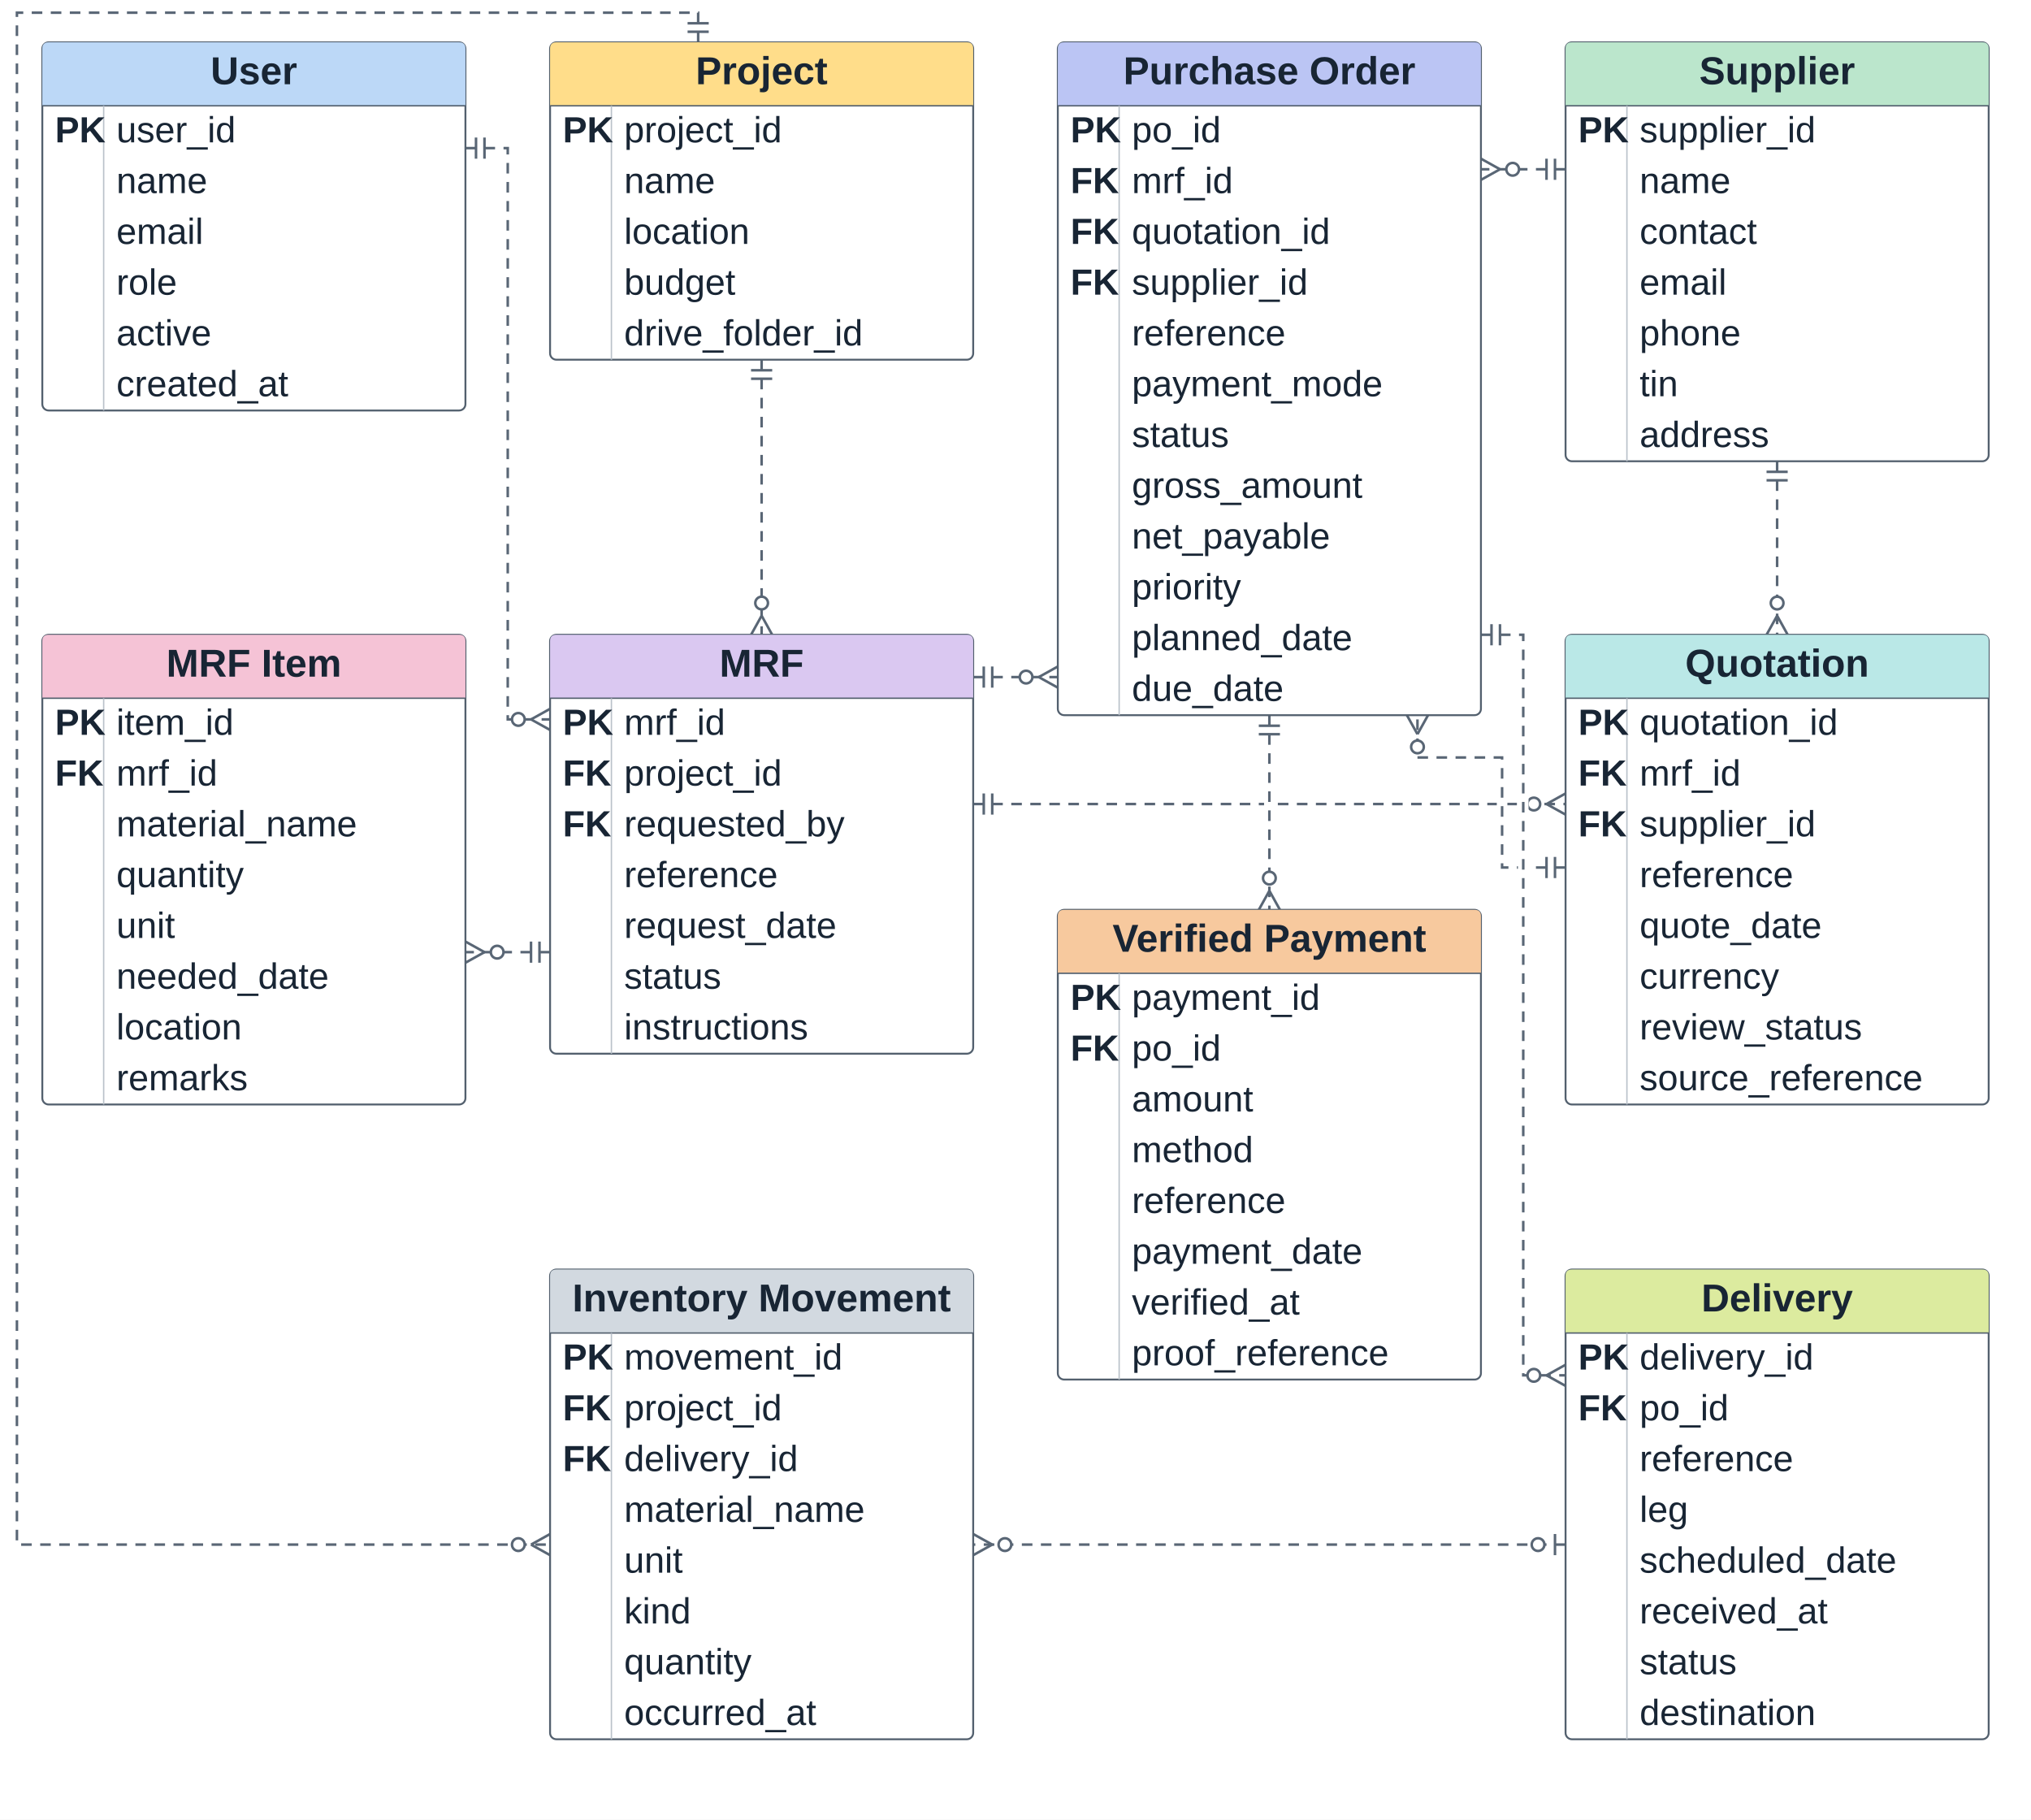
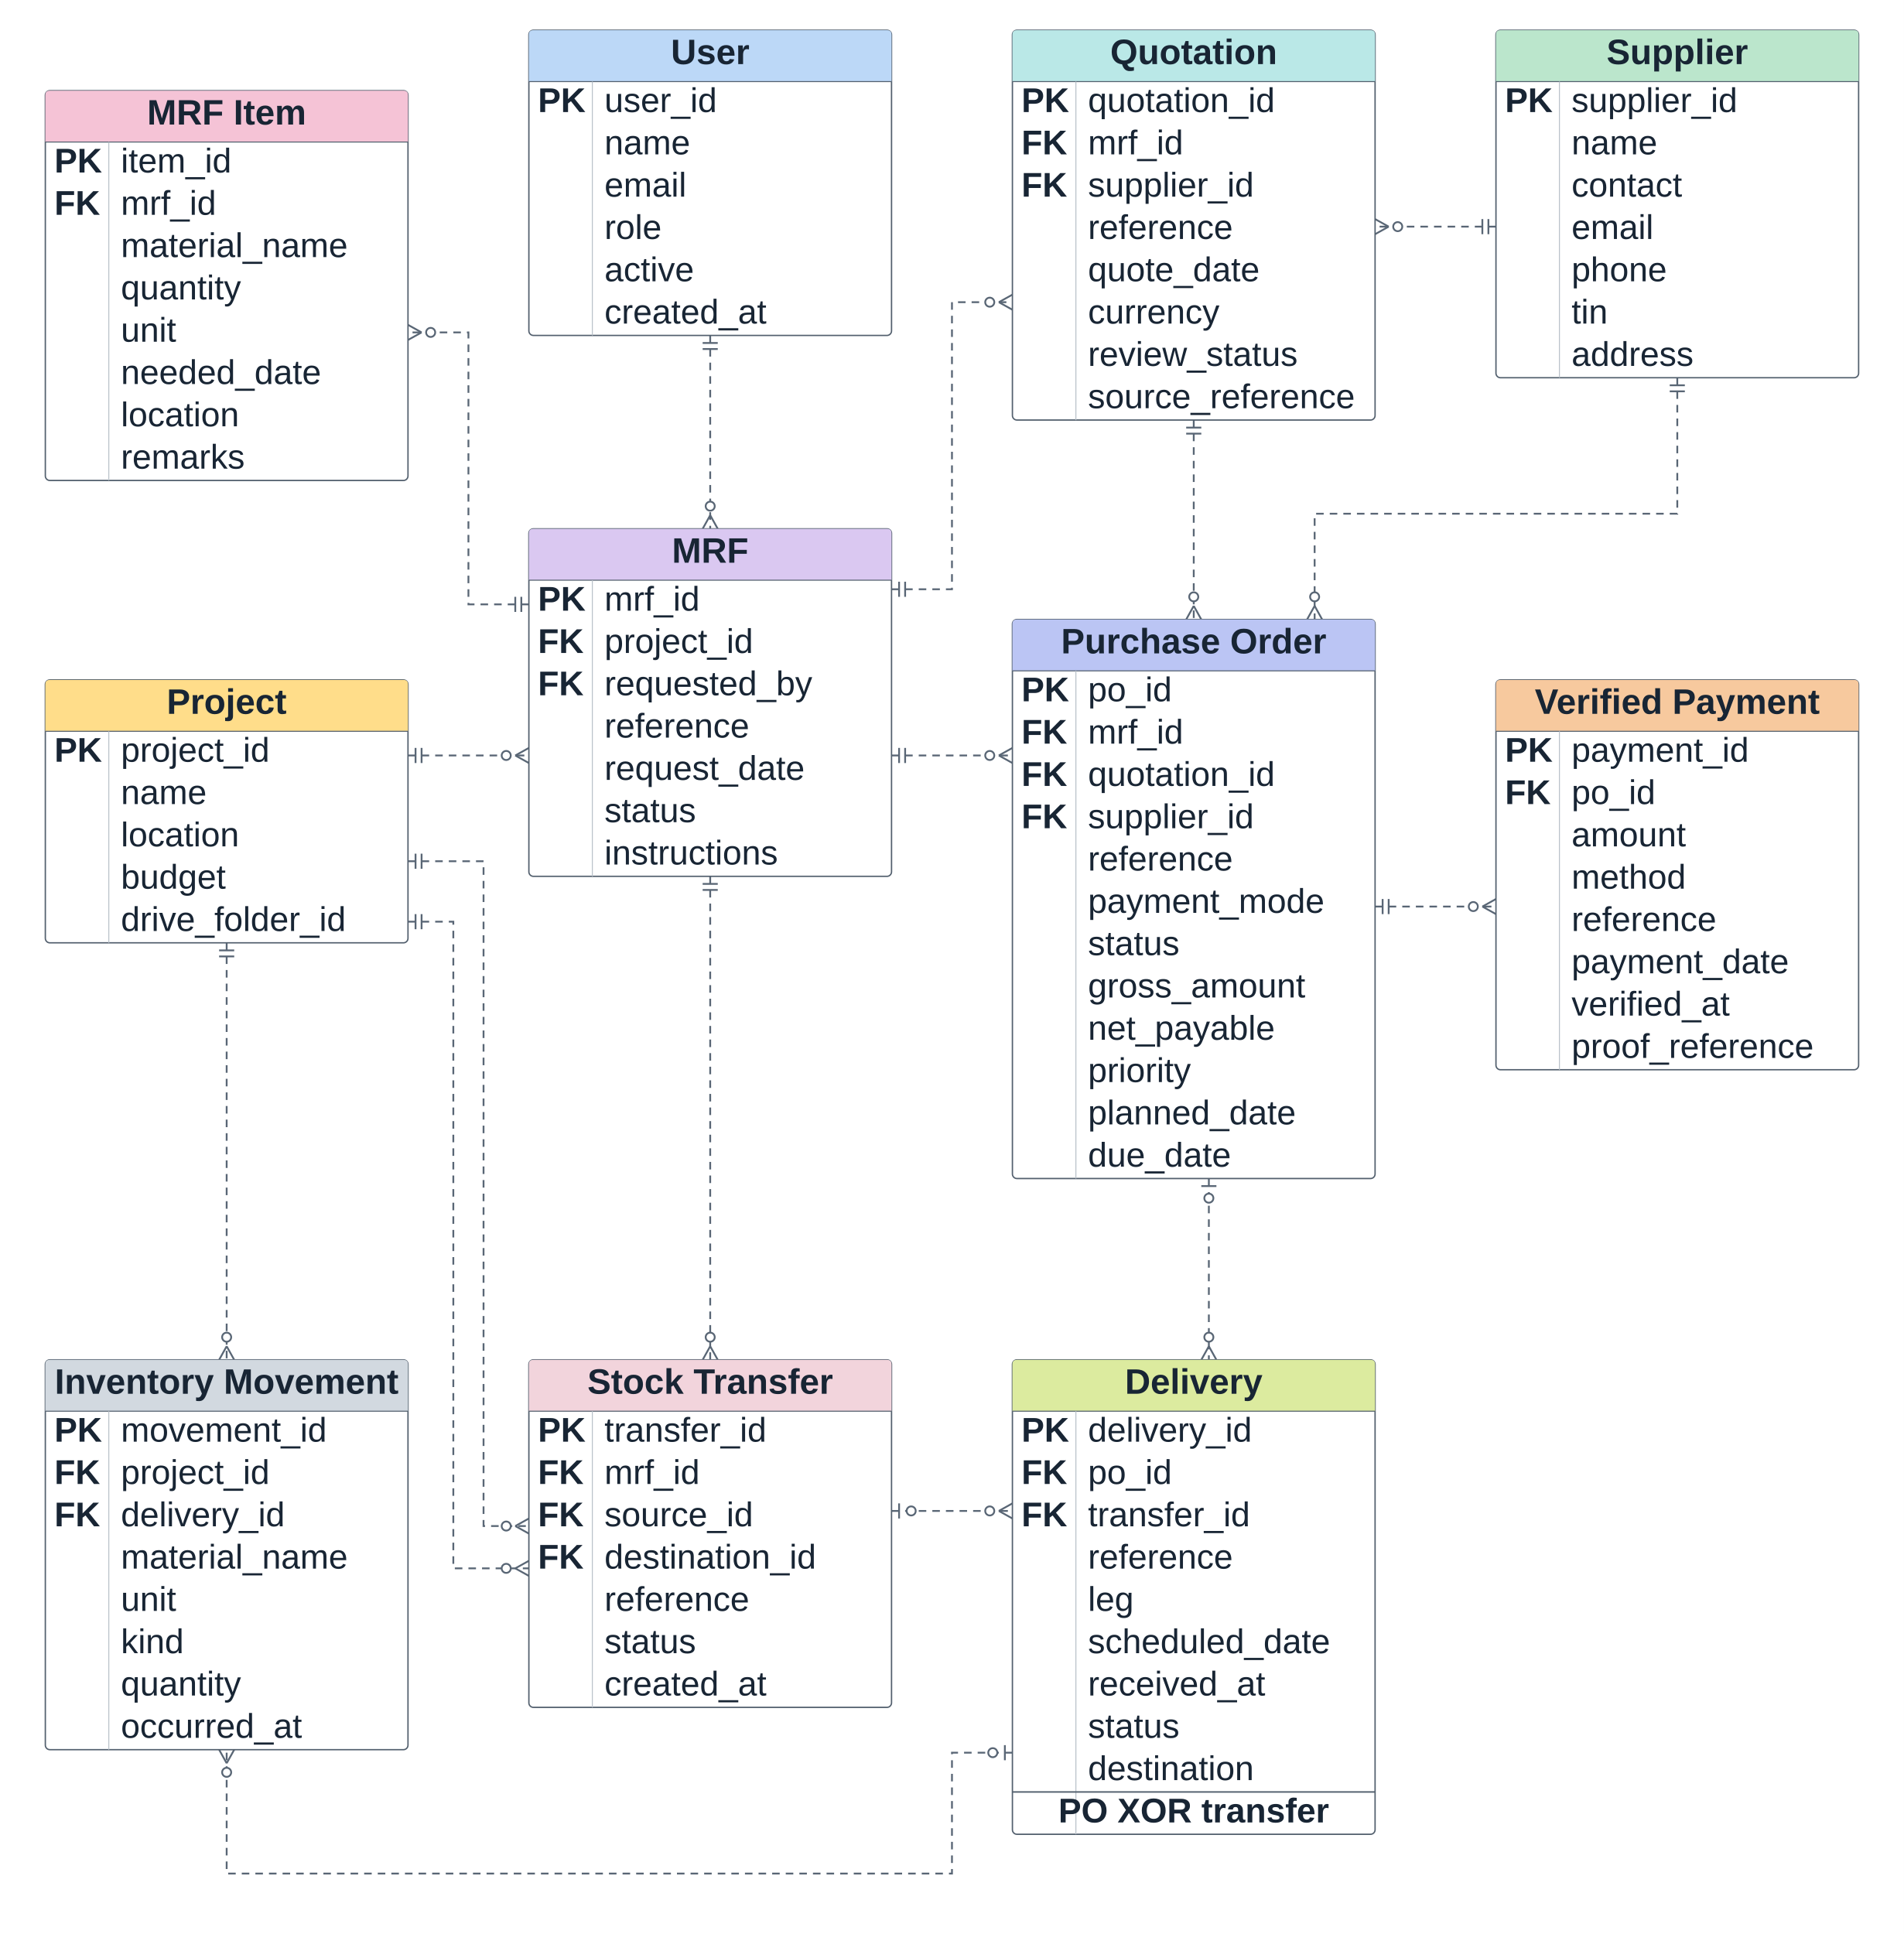
- <svg xmlns="http://www.w3.org/2000/svg" width="160mm" height="143.333mm" viewBox="0 0 960 860" role="img" aria-labelledby="figure-title" style="font-family:Arial,sans-serif;font-size:17.2px;fill:#182534">
+ <svg xmlns="http://www.w3.org/2000/svg" width="160mm" height="162.54mm" viewBox="0 0 1260 1280" role="img" aria-labelledby="figure-title" style="font-family:Arial,sans-serif;font-size:22.7px;fill:#182534">
  <rect width="100%" height="100%" fill="white" />
  <g data-relationship="APP_USER:MRF:requested_by" stroke="#596675" stroke-width="1.2" fill="none">
-     <polyline points="220,70 240,70 240,340 260,340" stroke="white" stroke-width="5" />
-     <polyline points="220,70 240,70 240,340 260,340" stroke-dasharray="5 4" />
-     <line x1="225" y1="65" x2="225" y2="75" />
-     <line x1="229" y1="65" x2="229" y2="75" />
-     <line x1="260" y1="345" x2="251" y2="340" />
-     <line x1="260" y1="335" x2="251" y2="340" />
-     <circle cx="245" cy="340" r="3" fill="white" />
+     <polyline points="470,222 470,350" stroke="white" stroke-width="5" />
+     <polyline points="470,222 470,350" stroke-dasharray="5 4" />
+     <line x1="475" y1="227" x2="465" y2="227" />
+     <line x1="475" y1="231" x2="465" y2="231" />
+     <line x1="465" y1="350" x2="470" y2="341" />
+     <line x1="475" y1="350" x2="470" y2="341" />
+     <circle cx="470" cy="335" r="3" fill="white" />
  </g>
  <g data-relationship="PROJECT:MRF:project_id" stroke="#596675" stroke-width="1.2" fill="none">
-     <polyline points="360,170 360,300" stroke="white" stroke-width="5" />
-     <polyline points="360,170 360,300" stroke-dasharray="5 4" />
-     <line x1="365" y1="175" x2="355" y2="175" />
-     <line x1="365" y1="179" x2="355" y2="179" />
-     <line x1="355" y1="300" x2="360" y2="291" />
-     <line x1="365" y1="300" x2="360" y2="291" />
-     <circle cx="360" cy="285" r="3" fill="white" />
+     <polyline points="270,500 350,500" stroke="white" stroke-width="5" />
+     <polyline points="270,500 350,500" stroke-dasharray="5 4" />
+     <line x1="275" y1="495" x2="275" y2="505" />
+     <line x1="279" y1="495" x2="279" y2="505" />
+     <line x1="350" y1="505" x2="341" y2="500" />
+     <line x1="350" y1="495" x2="341" y2="500" />
+     <circle cx="335" cy="500" r="3" fill="white" />
  </g>
  <g data-relationship="MRF:MRF_ITEM:mrf_id" stroke="#596675" stroke-width="1.2" fill="none">
-     <polyline points="260,450 220,450" stroke="white" stroke-width="5" />
-     <polyline points="260,450 220,450" stroke-dasharray="5 4" />
-     <line x1="255" y1="455" x2="255" y2="445" />
-     <line x1="251" y1="455" x2="251" y2="445" />
-     <line x1="220" y1="445" x2="229" y2="450" />
-     <line x1="220" y1="455" x2="229" y2="450" />
-     <circle cx="235" cy="450" r="3" fill="white" />
+     <polyline points="350,400 310,400 310,220 270,220" stroke="white" stroke-width="5" />
+     <polyline points="350,400 310,400 310,220 270,220" stroke-dasharray="5 4" />
+     <line x1="345" y1="405" x2="345" y2="395" />
+     <line x1="341" y1="405" x2="341" y2="395" />
+     <line x1="270" y1="215" x2="279" y2="220" />
+     <line x1="270" y1="225" x2="279" y2="220" />
+     <circle cx="285" cy="220" r="3" fill="white" />
  </g>
  <g data-relationship="MRF:QUOTATION:mrf_id" stroke="#596675" stroke-width="1.2" fill="none">
-     <polyline points="460,380 740,380" stroke="white" stroke-width="5" />
-     <polyline points="460,380 740,380" stroke-dasharray="5 4" />
-     <line x1="465" y1="375" x2="465" y2="385" />
-     <line x1="469" y1="375" x2="469" y2="385" />
-     <line x1="740" y1="385" x2="731" y2="380" />
-     <line x1="740" y1="375" x2="731" y2="380" />
-     <circle cx="725" cy="380" r="3" fill="white" />
+     <polyline points="590,390 630,390 630,200 670,200" stroke="white" stroke-width="5" />
+     <polyline points="590,390 630,390 630,200 670,200" stroke-dasharray="5 4" />
+     <line x1="595" y1="385" x2="595" y2="395" />
+     <line x1="599" y1="385" x2="599" y2="395" />
+     <line x1="670" y1="205" x2="661" y2="200" />
+     <line x1="670" y1="195" x2="661" y2="200" />
+     <circle cx="655" cy="200" r="3" fill="white" />
  </g>
  <g data-relationship="SUPPLIER:QUOTATION:supplier_id" stroke="#596675" stroke-width="1.2" fill="none">
-     <polyline points="840,218 840,300" stroke="white" stroke-width="5" />
-     <polyline points="840,218 840,300" stroke-dasharray="5 4" />
-     <line x1="845" y1="223" x2="835" y2="223" />
-     <line x1="845" y1="227" x2="835" y2="227" />
-     <line x1="835" y1="300" x2="840" y2="291" />
-     <line x1="845" y1="300" x2="840" y2="291" />
-     <circle cx="840" cy="285" r="3" fill="white" />
+     <polyline points="990,150 910,150" stroke="white" stroke-width="5" />
+     <polyline points="990,150 910,150" stroke-dasharray="5 4" />
+     <line x1="985" y1="155" x2="985" y2="145" />
+     <line x1="981" y1="155" x2="981" y2="145" />
+     <line x1="910" y1="145" x2="919" y2="150" />
+     <line x1="910" y1="155" x2="919" y2="150" />
+     <circle cx="925" cy="150" r="3" fill="white" />
  </g>
  <g data-relationship="MRF:PURCHASE_ORDER:mrf_id" stroke="#596675" stroke-width="1.2" fill="none">
-     <polyline points="460,320 500,320" stroke="white" stroke-width="5" />
-     <polyline points="460,320 500,320" stroke-dasharray="5 4" />
-     <line x1="465" y1="315" x2="465" y2="325" />
-     <line x1="469" y1="315" x2="469" y2="325" />
-     <line x1="500" y1="325" x2="491" y2="320" />
-     <line x1="500" y1="315" x2="491" y2="320" />
-     <circle cx="485" cy="320" r="3" fill="white" />
+     <polyline points="590,500 670,500" stroke="white" stroke-width="5" />
+     <polyline points="590,500 670,500" stroke-dasharray="5 4" />
+     <line x1="595" y1="495" x2="595" y2="505" />
+     <line x1="599" y1="495" x2="599" y2="505" />
+     <line x1="670" y1="505" x2="661" y2="500" />
+     <line x1="670" y1="495" x2="661" y2="500" />
+     <circle cx="655" cy="500" r="3" fill="white" />
  </g>
  <g data-relationship="QUOTATION:PURCHASE_ORDER:quotation_id" stroke="#596675" stroke-width="1.2" fill="none">
-     <polyline points="740,410 710,410 710,358 670,358 670,338" stroke="white" stroke-width="5" />
-     <polyline points="740,410 710,410 710,358 670,358 670,338" stroke-dasharray="5 4" />
-     <line x1="735" y1="415" x2="735" y2="405" />
-     <line x1="731" y1="415" x2="731" y2="405" />
-     <line x1="675" y1="338" x2="670" y2="347" />
-     <line x1="665" y1="338" x2="670" y2="347" />
-     <circle cx="670" cy="353" r="3" fill="white" />
+     <polyline points="790,278 790,410" stroke="white" stroke-width="5" />
+     <polyline points="790,278 790,410" stroke-dasharray="5 4" />
+     <line x1="795" y1="283" x2="785" y2="283" />
+     <line x1="795" y1="287" x2="785" y2="287" />
+     <line x1="785" y1="410" x2="790" y2="401" />
+     <line x1="795" y1="410" x2="790" y2="401" />
+     <circle cx="790" cy="395" r="3" fill="white" />
  </g>
  <g data-relationship="SUPPLIER:PURCHASE_ORDER:supplier_id" stroke="#596675" stroke-width="1.2" fill="none">
-     <polyline points="740,80 700,80" stroke="white" stroke-width="5" />
-     <polyline points="740,80 700,80" stroke-dasharray="5 4" />
-     <line x1="735" y1="85" x2="735" y2="75" />
-     <line x1="731" y1="85" x2="731" y2="75" />
-     <line x1="700" y1="75" x2="709" y2="80" />
-     <line x1="700" y1="85" x2="709" y2="80" />
-     <circle cx="715" cy="80" r="3" fill="white" />
+     <polyline points="1110,250 1110,340 870,340 870,410" stroke="white" stroke-width="5" />
+     <polyline points="1110,250 1110,340 870,340 870,410" stroke-dasharray="5 4" />
+     <line x1="1115" y1="255" x2="1105" y2="255" />
+     <line x1="1115" y1="259" x2="1105" y2="259" />
+     <line x1="865" y1="410" x2="870" y2="401" />
+     <line x1="875" y1="410" x2="870" y2="401" />
+     <circle cx="870" cy="395" r="3" fill="white" />
  </g>
  <g data-relationship="PURCHASE_ORDER:PAYMENT:po_id" stroke="#596675" stroke-width="1.2" fill="none">
-     <polyline points="600,338 600,430" stroke="white" stroke-width="5" />
-     <polyline points="600,338 600,430" stroke-dasharray="5 4" />
-     <line x1="605" y1="343" x2="595" y2="343" />
-     <line x1="605" y1="347" x2="595" y2="347" />
-     <line x1="595" y1="430" x2="600" y2="421" />
-     <line x1="605" y1="430" x2="600" y2="421" />
-     <circle cx="600" cy="415" r="3" fill="white" />
+     <polyline points="910,600 990,600" stroke="white" stroke-width="5" />
+     <polyline points="910,600 990,600" stroke-dasharray="5 4" />
+     <line x1="915" y1="595" x2="915" y2="605" />
+     <line x1="919" y1="595" x2="919" y2="605" />
+     <line x1="990" y1="605" x2="981" y2="600" />
+     <line x1="990" y1="595" x2="981" y2="600" />
+     <circle cx="975" cy="600" r="3" fill="white" />
  </g>
  <g data-relationship="PURCHASE_ORDER:DELIVERY:po_id" stroke="#596675" stroke-width="1.2" fill="none">
-     <polyline points="700,300 720,300 720,650 740,650" stroke="white" stroke-width="5" />
-     <polyline points="700,300 720,300 720,650 740,650" stroke-dasharray="5 4" />
-     <line x1="705" y1="295" x2="705" y2="305" />
-     <line x1="709" y1="295" x2="709" y2="305" />
-     <line x1="740" y1="655" x2="731" y2="650" />
-     <line x1="740" y1="645" x2="731" y2="650" />
-     <circle cx="725" cy="650" r="3" fill="white" />
+     <polyline points="800,780 800,900" stroke="white" stroke-width="5" />
+     <polyline points="800,780 800,900" stroke-dasharray="5 4" />
+     <line x1="805" y1="785" x2="795" y2="785" />
+     <circle cx="800" cy="793" r="3" fill="white" />
+     <line x1="795" y1="900" x2="800" y2="891" />
+     <line x1="805" y1="900" x2="800" y2="891" />
+     <circle cx="800" cy="885" r="3" fill="white" />
  </g>
  <g data-relationship="PROJECT:INVENTORY_MOVEMENT:project_id" stroke="#596675" stroke-width="1.2" fill="none">
-     <polyline points="330,20 330,6 8,6 8,730 260,730" stroke="white" stroke-width="5" />
-     <polyline points="330,20 330,6 8,6 8,730 260,730" stroke-dasharray="5 4" />
-     <line x1="325" y1="15" x2="335" y2="15" />
-     <line x1="325" y1="11" x2="335" y2="11" />
-     <line x1="260" y1="735" x2="251" y2="730" />
-     <line x1="260" y1="725" x2="251" y2="730" />
-     <circle cx="245" cy="730" r="3" fill="white" />
+     <polyline points="150,624 150,900" stroke="white" stroke-width="5" />
+     <polyline points="150,624 150,900" stroke-dasharray="5 4" />
+     <line x1="155" y1="629" x2="145" y2="629" />
+     <line x1="155" y1="633" x2="145" y2="633" />
+     <line x1="145" y1="900" x2="150" y2="891" />
+     <line x1="155" y1="900" x2="150" y2="891" />
+     <circle cx="150" cy="885" r="3" fill="white" />
  </g>
  <g data-relationship="DELIVERY:INVENTORY_MOVEMENT:delivery_id" stroke="#596675" stroke-width="1.2" fill="none">
-     <polyline points="740,730 460,730" stroke="white" stroke-width="5" />
-     <polyline points="740,730 460,730" stroke-dasharray="5 4" />
-     <line x1="735" y1="735" x2="735" y2="725" />
-     <circle cx="727" cy="730" r="3" fill="white" />
-     <line x1="460" y1="725" x2="469" y2="730" />
-     <line x1="460" y1="735" x2="469" y2="730" />
-     <circle cx="475" cy="730" r="3" fill="white" />
-   </g>
-   <g data-entity="APP_USER" transform="translate(20,20)">
-     <rect width="200" height="174" rx="3" fill="white" stroke="#53606e" stroke-width="0.9" />
-     <path data-header="true" d="M3 0H197Q200 0 200 3V30H0V3Q0 0 3 0Z" fill="#BCD8F7" />
-     <line x1="0" y1="30" x2="200" y2="30" stroke="#53606e" stroke-width="0.65" />
-     <line x1="29" y1="30" x2="29" y2="174" stroke="#bac2ca" stroke-width="0.65" />
-     <text class="entity-title" x="100" y="19.8" text-anchor="middle" font-size="18.4" font-weight="bold">User</text>
+     <polyline points="670,1160 630,1160 630,1240 150,1240 150,1158" stroke="white" stroke-width="5" />
+     <polyline points="670,1160 630,1160 630,1240 150,1240 150,1158" stroke-dasharray="5 4" />
+     <line x1="665" y1="1165" x2="665" y2="1155" />
+     <circle cx="657" cy="1160" r="3" fill="white" />
+     <line x1="155" y1="1158" x2="150" y2="1167" />
+     <line x1="145" y1="1158" x2="150" y2="1167" />
+     <circle cx="150" cy="1173" r="3" fill="white" />
+   </g>
+   <g data-relationship="MRF:STOCK_TRANSFER:mrf_id" stroke="#596675" stroke-width="1.2" fill="none">
+     <polyline points="470,580 470,900" stroke="white" stroke-width="5" />
+     <polyline points="470,580 470,900" stroke-dasharray="5 4" />
+     <line x1="475" y1="585" x2="465" y2="585" />
+     <line x1="475" y1="589" x2="465" y2="589" />
+     <line x1="465" y1="900" x2="470" y2="891" />
+     <line x1="475" y1="900" x2="470" y2="891" />
+     <circle cx="470" cy="885" r="3" fill="white" />
+   </g>
+   <g data-relationship="PROJECT:STOCK_TRANSFER:source_id" stroke="#596675" stroke-width="1.2" fill="none">
+     <polyline points="270,570 320,570 320,1010 350,1010" stroke="white" stroke-width="5" />
+     <polyline points="270,570 320,570 320,1010 350,1010" stroke-dasharray="5 4" />
+     <line x1="275" y1="565" x2="275" y2="575" />
+     <line x1="279" y1="565" x2="279" y2="575" />
+     <line x1="350" y1="1015" x2="341" y2="1010" />
+     <line x1="350" y1="1005" x2="341" y2="1010" />
+     <circle cx="335" cy="1010" r="3" fill="white" />
+   </g>
+   <g data-relationship="PROJECT:STOCK_TRANSFER:destination_id" stroke="#596675" stroke-width="1.2" fill="none">
+     <polyline points="270,610 300,610 300,1038 350,1038" stroke="white" stroke-width="5" />
+     <polyline points="270,610 300,610 300,1038 350,1038" stroke-dasharray="5 4" />
+     <line x1="275" y1="605" x2="275" y2="615" />
+     <line x1="279" y1="605" x2="279" y2="615" />
+     <line x1="350" y1="1043" x2="341" y2="1038" />
+     <line x1="350" y1="1033" x2="341" y2="1038" />
+     <circle cx="335" cy="1038" r="3" fill="white" />
+   </g>
+   <g data-relationship="STOCK_TRANSFER:DELIVERY:transfer_id" stroke="#596675" stroke-width="1.2" fill="none">
+     <polyline points="590,1000 670,1000" stroke="white" stroke-width="5" />
+     <polyline points="590,1000 670,1000" stroke-dasharray="5 4" />
+     <line x1="595" y1="995" x2="595" y2="1005" />
+     <circle cx="603" cy="1000" r="3" fill="white" />
+     <line x1="670" y1="1005" x2="661" y2="1000" />
+     <line x1="670" y1="995" x2="661" y2="1000" />
+     <circle cx="655" cy="1000" r="3" fill="white" />
+   </g>
+   <g data-entity="APP_USER" transform="translate(350,20)">
+     <rect width="240" height="202" rx="3" fill="white" stroke="#53606e" stroke-width="0.9" />
+     <path data-header="true" d="M3 0H237Q240 0 240 3V34H0V3Q0 0 3 0Z" fill="#BCD8F7" />
+     <line x1="0" y1="34" x2="240" y2="34" stroke="#53606e" stroke-width="0.65" />
+     <line x1="42" y1="34" x2="42" y2="202" stroke="#bac2ca" stroke-width="0.65" />
+     <text class="entity-title" x="120" y="22.44" text-anchor="middle" font-size="23.4" font-weight="bold">User</text>
    <g data-field="user_id">
-       <text x="6" y="47.28" font-weight="bold">PK</text>
-       <text x="35" y="47.28">user_id</text>
+       <text x="6" y="54.16" font-weight="bold">PK</text>
+       <text x="50" y="54.16">user_id</text>
    </g>
    <g data-field="name">
-       <text x="6" y="71.28" font-weight="normal" />
-       <text x="35" y="71.28">name</text>
+       <text x="6" y="82.16" font-weight="normal" />
+       <text x="50" y="82.16">name</text>
    </g>
    <g data-field="email">
-       <text x="6" y="95.28" font-weight="normal" />
-       <text x="35" y="95.28">email</text>
+       <text x="6" y="110.16" font-weight="normal" />
+       <text x="50" y="110.16">email</text>
    </g>
    <g data-field="role">
-       <text x="6" y="119.28" font-weight="normal" />
-       <text x="35" y="119.28">role</text>
+       <text x="6" y="138.16" font-weight="normal" />
+       <text x="50" y="138.16">role</text>
    </g>
    <g data-field="active">
-       <text x="6" y="143.28" font-weight="normal" />
-       <text x="35" y="143.28">active</text>
+       <text x="6" y="166.16" font-weight="normal" />
+       <text x="50" y="166.16">active</text>
    </g>
    <g data-field="created_at">
-       <text x="6" y="167.28" font-weight="normal" />
-       <text x="35" y="167.28">created_at</text>
-     </g>
-   </g>
-   <g data-entity="PROJECT" transform="translate(260,20)">
-     <rect width="200" height="150" rx="3" fill="white" stroke="#53606e" stroke-width="0.9" />
-     <path data-header="true" d="M3 0H197Q200 0 200 3V30H0V3Q0 0 3 0Z" fill="#FFDD8A" />
-     <line x1="0" y1="30" x2="200" y2="30" stroke="#53606e" stroke-width="0.65" />
-     <line x1="29" y1="30" x2="29" y2="150" stroke="#bac2ca" stroke-width="0.65" />
-     <text class="entity-title" x="100" y="19.8" text-anchor="middle" font-size="18.4" font-weight="bold">Project</text>
+       <text x="6" y="194.16" font-weight="normal" />
+       <text x="50" y="194.16">created_at</text>
+     </g>
+   </g>
+   <g data-entity="PROJECT" transform="translate(30,450)">
+     <rect width="240" height="174" rx="3" fill="white" stroke="#53606e" stroke-width="0.9" />
+     <path data-header="true" d="M3 0H237Q240 0 240 3V34H0V3Q0 0 3 0Z" fill="#FFDD8A" />
+     <line x1="0" y1="34" x2="240" y2="34" stroke="#53606e" stroke-width="0.65" />
+     <line x1="42" y1="34" x2="42" y2="174" stroke="#bac2ca" stroke-width="0.65" />
+     <text class="entity-title" x="120" y="22.44" text-anchor="middle" font-size="23.4" font-weight="bold">Project</text>
    <g data-field="project_id">
-       <text x="6" y="47.28" font-weight="bold">PK</text>
-       <text x="35" y="47.28">project_id</text>
+       <text x="6" y="54.16" font-weight="bold">PK</text>
+       <text x="50" y="54.16">project_id</text>
    </g>
    <g data-field="name">
-       <text x="6" y="71.28" font-weight="normal" />
-       <text x="35" y="71.28">name</text>
+       <text x="6" y="82.16" font-weight="normal" />
+       <text x="50" y="82.16">name</text>
    </g>
    <g data-field="location">
-       <text x="6" y="95.28" font-weight="normal" />
-       <text x="35" y="95.28">location</text>
+       <text x="6" y="110.16" font-weight="normal" />
+       <text x="50" y="110.16">location</text>
    </g>
    <g data-field="budget">
-       <text x="6" y="119.28" font-weight="normal" />
-       <text x="35" y="119.28">budget</text>
+       <text x="6" y="138.16" font-weight="normal" />
+       <text x="50" y="138.16">budget</text>
    </g>
    <g data-field="drive_folder_id">
-       <text x="6" y="143.28" font-weight="normal" />
-       <text x="35" y="143.28">drive_folder_id</text>
-     </g>
-   </g>
-   <g data-entity="SUPPLIER" transform="translate(740,20)">
-     <rect width="200" height="198" rx="3" fill="white" stroke="#53606e" stroke-width="0.9" />
-     <path data-header="true" d="M3 0H197Q200 0 200 3V30H0V3Q0 0 3 0Z" fill="#BBE6CC" />
-     <line x1="0" y1="30" x2="200" y2="30" stroke="#53606e" stroke-width="0.65" />
-     <line x1="29" y1="30" x2="29" y2="198" stroke="#bac2ca" stroke-width="0.65" />
-     <text class="entity-title" x="100" y="19.8" text-anchor="middle" font-size="18.4" font-weight="bold">Supplier</text>
+       <text x="6" y="166.16" font-weight="normal" />
+       <text x="50" y="166.16">drive_folder_id</text>
+     </g>
+   </g>
+   <g data-entity="SUPPLIER" transform="translate(990,20)">
+     <rect width="240" height="230" rx="3" fill="white" stroke="#53606e" stroke-width="0.9" />
+     <path data-header="true" d="M3 0H237Q240 0 240 3V34H0V3Q0 0 3 0Z" fill="#BBE6CC" />
+     <line x1="0" y1="34" x2="240" y2="34" stroke="#53606e" stroke-width="0.65" />
+     <line x1="42" y1="34" x2="42" y2="230" stroke="#bac2ca" stroke-width="0.65" />
+     <text class="entity-title" x="120" y="22.44" text-anchor="middle" font-size="23.4" font-weight="bold">Supplier</text>
    <g data-field="supplier_id">
-       <text x="6" y="47.28" font-weight="bold">PK</text>
-       <text x="35" y="47.28">supplier_id</text>
+       <text x="6" y="54.16" font-weight="bold">PK</text>
+       <text x="50" y="54.16">supplier_id</text>
    </g>
    <g data-field="name">
-       <text x="6" y="71.28" font-weight="normal" />
-       <text x="35" y="71.28">name</text>
+       <text x="6" y="82.16" font-weight="normal" />
+       <text x="50" y="82.16">name</text>
    </g>
    <g data-field="contact">
-       <text x="6" y="95.28" font-weight="normal" />
-       <text x="35" y="95.28">contact</text>
+       <text x="6" y="110.16" font-weight="normal" />
+       <text x="50" y="110.16">contact</text>
    </g>
    <g data-field="email">
-       <text x="6" y="119.28" font-weight="normal" />
-       <text x="35" y="119.28">email</text>
+       <text x="6" y="138.16" font-weight="normal" />
+       <text x="50" y="138.16">email</text>
    </g>
    <g data-field="phone">
-       <text x="6" y="143.28" font-weight="normal" />
-       <text x="35" y="143.28">phone</text>
+       <text x="6" y="166.16" font-weight="normal" />
+       <text x="50" y="166.16">phone</text>
    </g>
    <g data-field="tin">
-       <text x="6" y="167.28" font-weight="normal" />
-       <text x="35" y="167.28">tin</text>
+       <text x="6" y="194.16" font-weight="normal" />
+       <text x="50" y="194.16">tin</text>
    </g>
    <g data-field="address">
-       <text x="6" y="191.28" font-weight="normal" />
-       <text x="35" y="191.28">address</text>
-     </g>
-   </g>
-   <g data-entity="MRF" transform="translate(260,300)">
-     <rect width="200" height="198" rx="3" fill="white" stroke="#53606e" stroke-width="0.9" />
-     <path data-header="true" d="M3 0H197Q200 0 200 3V30H0V3Q0 0 3 0Z" fill="#DAC8F1" />
-     <line x1="0" y1="30" x2="200" y2="30" stroke="#53606e" stroke-width="0.65" />
-     <line x1="29" y1="30" x2="29" y2="198" stroke="#bac2ca" stroke-width="0.65" />
-     <text class="entity-title" x="100" y="19.8" text-anchor="middle" font-size="18.4" font-weight="bold">MRF</text>
+       <text x="6" y="222.16" font-weight="normal" />
+       <text x="50" y="222.16">address</text>
+     </g>
+   </g>
+   <g data-entity="MRF" transform="translate(350,350)">
+     <rect width="240" height="230" rx="3" fill="white" stroke="#53606e" stroke-width="0.9" />
+     <path data-header="true" d="M3 0H237Q240 0 240 3V34H0V3Q0 0 3 0Z" fill="#DAC8F1" />
+     <line x1="0" y1="34" x2="240" y2="34" stroke="#53606e" stroke-width="0.65" />
+     <line x1="42" y1="34" x2="42" y2="230" stroke="#bac2ca" stroke-width="0.65" />
+     <text class="entity-title" x="120" y="22.44" text-anchor="middle" font-size="23.4" font-weight="bold">MRF</text>
    <g data-field="mrf_id">
-       <text x="6" y="47.28" font-weight="bold">PK</text>
-       <text x="35" y="47.28">mrf_id</text>
+       <text x="6" y="54.16" font-weight="bold">PK</text>
+       <text x="50" y="54.16">mrf_id</text>
    </g>
    <g data-field="project_id">
-       <text x="6" y="71.28" font-weight="bold">FK</text>
-       <text x="35" y="71.28">project_id</text>
+       <text x="6" y="82.16" font-weight="bold">FK</text>
+       <text x="50" y="82.16">project_id</text>
    </g>
    <g data-field="requested_by">
-       <text x="6" y="95.28" font-weight="bold">FK</text>
-       <text x="35" y="95.28">requested_by</text>
+       <text x="6" y="110.16" font-weight="bold">FK</text>
+       <text x="50" y="110.16">requested_by</text>
    </g>
    <g data-field="reference">
-       <text x="6" y="119.28" font-weight="normal" />
-       <text x="35" y="119.28">reference</text>
+       <text x="6" y="138.16" font-weight="normal" />
+       <text x="50" y="138.16">reference</text>
    </g>
    <g data-field="request_date">
-       <text x="6" y="143.28" font-weight="normal" />
-       <text x="35" y="143.28">request_date</text>
+       <text x="6" y="166.16" font-weight="normal" />
+       <text x="50" y="166.16">request_date</text>
    </g>
    <g data-field="status">
-       <text x="6" y="167.28" font-weight="normal" />
-       <text x="35" y="167.28">status</text>
+       <text x="6" y="194.16" font-weight="normal" />
+       <text x="50" y="194.16">status</text>
    </g>
    <g data-field="instructions">
-       <text x="6" y="191.28" font-weight="normal" />
-       <text x="35" y="191.28">instructions</text>
-     </g>
-   </g>
-   <g data-entity="MRF_ITEM" transform="translate(20,300)">
-     <rect width="200" height="222" rx="3" fill="white" stroke="#53606e" stroke-width="0.9" />
-     <path data-header="true" d="M3 0H197Q200 0 200 3V30H0V3Q0 0 3 0Z" fill="#F5C3D6" />
-     <line x1="0" y1="30" x2="200" y2="30" stroke="#53606e" stroke-width="0.65" />
-     <line x1="29" y1="30" x2="29" y2="222" stroke="#bac2ca" stroke-width="0.65" />
-     <text class="entity-title" x="100" y="19.8" text-anchor="middle" font-size="18.4" font-weight="bold">MRF Item</text>
+       <text x="6" y="222.16" font-weight="normal" />
+       <text x="50" y="222.16">instructions</text>
+     </g>
+   </g>
+   <g data-entity="MRF_ITEM" transform="translate(30,60)">
+     <rect width="240" height="258" rx="3" fill="white" stroke="#53606e" stroke-width="0.9" />
+     <path data-header="true" d="M3 0H237Q240 0 240 3V34H0V3Q0 0 3 0Z" fill="#F5C3D6" />
+     <line x1="0" y1="34" x2="240" y2="34" stroke="#53606e" stroke-width="0.65" />
+     <line x1="42" y1="34" x2="42" y2="258" stroke="#bac2ca" stroke-width="0.65" />
+     <text class="entity-title" x="120" y="22.44" text-anchor="middle" font-size="23.4" font-weight="bold">MRF Item</text>
    <g data-field="item_id">
-       <text x="6" y="47.28" font-weight="bold">PK</text>
-       <text x="35" y="47.28">item_id</text>
+       <text x="6" y="54.16" font-weight="bold">PK</text>
+       <text x="50" y="54.16">item_id</text>
    </g>
    <g data-field="mrf_id">
-       <text x="6" y="71.28" font-weight="bold">FK</text>
-       <text x="35" y="71.28">mrf_id</text>
+       <text x="6" y="82.16" font-weight="bold">FK</text>
+       <text x="50" y="82.16">mrf_id</text>
    </g>
    <g data-field="material_name">
-       <text x="6" y="95.28" font-weight="normal" />
-       <text x="35" y="95.28">material_name</text>
+       <text x="6" y="110.16" font-weight="normal" />
+       <text x="50" y="110.16">material_name</text>
    </g>
    <g data-field="quantity">
-       <text x="6" y="119.28" font-weight="normal" />
-       <text x="35" y="119.28">quantity</text>
+       <text x="6" y="138.16" font-weight="normal" />
+       <text x="50" y="138.16">quantity</text>
    </g>
    <g data-field="unit">
-       <text x="6" y="143.28" font-weight="normal" />
-       <text x="35" y="143.28">unit</text>
+       <text x="6" y="166.16" font-weight="normal" />
+       <text x="50" y="166.16">unit</text>
    </g>
    <g data-field="needed_date">
-       <text x="6" y="167.28" font-weight="normal" />
-       <text x="35" y="167.28">needed_date</text>
+       <text x="6" y="194.16" font-weight="normal" />
+       <text x="50" y="194.16">needed_date</text>
    </g>
    <g data-field="location">
-       <text x="6" y="191.28" font-weight="normal" />
-       <text x="35" y="191.28">location</text>
+       <text x="6" y="222.16" font-weight="normal" />
+       <text x="50" y="222.16">location</text>
    </g>
    <g data-field="remarks">
-       <text x="6" y="215.28" font-weight="normal" />
-       <text x="35" y="215.28">remarks</text>
-     </g>
-   </g>
-   <g data-entity="QUOTATION" transform="translate(740,300)">
-     <rect width="200" height="222" rx="3" fill="white" stroke="#53606e" stroke-width="0.9" />
-     <path data-header="true" d="M3 0H197Q200 0 200 3V30H0V3Q0 0 3 0Z" fill="#BAE8E7" />
-     <line x1="0" y1="30" x2="200" y2="30" stroke="#53606e" stroke-width="0.65" />
-     <line x1="29" y1="30" x2="29" y2="222" stroke="#bac2ca" stroke-width="0.65" />
-     <text class="entity-title" x="100" y="19.8" text-anchor="middle" font-size="18.4" font-weight="bold">Quotation</text>
+       <text x="6" y="250.16" font-weight="normal" />
+       <text x="50" y="250.16">remarks</text>
+     </g>
+   </g>
+   <g data-entity="QUOTATION" transform="translate(670,20)">
+     <rect width="240" height="258" rx="3" fill="white" stroke="#53606e" stroke-width="0.9" />
+     <path data-header="true" d="M3 0H237Q240 0 240 3V34H0V3Q0 0 3 0Z" fill="#BAE8E7" />
+     <line x1="0" y1="34" x2="240" y2="34" stroke="#53606e" stroke-width="0.65" />
+     <line x1="42" y1="34" x2="42" y2="258" stroke="#bac2ca" stroke-width="0.65" />
+     <text class="entity-title" x="120" y="22.44" text-anchor="middle" font-size="23.4" font-weight="bold">Quotation</text>
    <g data-field="quotation_id">
-       <text x="6" y="47.28" font-weight="bold">PK</text>
-       <text x="35" y="47.28">quotation_id</text>
+       <text x="6" y="54.16" font-weight="bold">PK</text>
+       <text x="50" y="54.16">quotation_id</text>
    </g>
    <g data-field="mrf_id">
-       <text x="6" y="71.28" font-weight="bold">FK</text>
-       <text x="35" y="71.28">mrf_id</text>
+       <text x="6" y="82.16" font-weight="bold">FK</text>
+       <text x="50" y="82.16">mrf_id</text>
    </g>
    <g data-field="supplier_id">
-       <text x="6" y="95.28" font-weight="bold">FK</text>
-       <text x="35" y="95.28">supplier_id</text>
+       <text x="6" y="110.16" font-weight="bold">FK</text>
+       <text x="50" y="110.16">supplier_id</text>
    </g>
    <g data-field="reference">
-       <text x="6" y="119.28" font-weight="normal" />
-       <text x="35" y="119.28">reference</text>
+       <text x="6" y="138.16" font-weight="normal" />
+       <text x="50" y="138.16">reference</text>
    </g>
    <g data-field="quote_date">
-       <text x="6" y="143.28" font-weight="normal" />
-       <text x="35" y="143.28">quote_date</text>
+       <text x="6" y="166.16" font-weight="normal" />
+       <text x="50" y="166.16">quote_date</text>
    </g>
    <g data-field="currency">
-       <text x="6" y="167.28" font-weight="normal" />
-       <text x="35" y="167.28">currency</text>
+       <text x="6" y="194.16" font-weight="normal" />
+       <text x="50" y="194.16">currency</text>
    </g>
    <g data-field="review_status">
-       <text x="6" y="191.28" font-weight="normal" />
-       <text x="35" y="191.28">review_status</text>
+       <text x="6" y="222.16" font-weight="normal" />
+       <text x="50" y="222.16">review_status</text>
    </g>
    <g data-field="source_reference">
-       <text x="6" y="215.28" font-weight="normal" />
-       <text x="35" y="215.28">source_reference</text>
-     </g>
-   </g>
-   <g data-entity="PURCHASE_ORDER" transform="translate(500,20)">
-     <rect width="200" height="318" rx="3" fill="white" stroke="#53606e" stroke-width="0.9" />
-     <path data-header="true" d="M3 0H197Q200 0 200 3V30H0V3Q0 0 3 0Z" fill="#BBC5F4" />
-     <line x1="0" y1="30" x2="200" y2="30" stroke="#53606e" stroke-width="0.65" />
-     <line x1="29" y1="30" x2="29" y2="318" stroke="#bac2ca" stroke-width="0.65" />
-     <text class="entity-title" x="100" y="19.8" text-anchor="middle" font-size="18.4" font-weight="bold">Purchase Order</text>
+       <text x="6" y="250.16" font-weight="normal" />
+       <text x="50" y="250.16">source_reference</text>
+     </g>
+   </g>
+   <g data-entity="PURCHASE_ORDER" transform="translate(670,410)">
+     <rect width="240" height="370" rx="3" fill="white" stroke="#53606e" stroke-width="0.9" />
+     <path data-header="true" d="M3 0H237Q240 0 240 3V34H0V3Q0 0 3 0Z" fill="#BBC5F4" />
+     <line x1="0" y1="34" x2="240" y2="34" stroke="#53606e" stroke-width="0.65" />
+     <line x1="42" y1="34" x2="42" y2="370" stroke="#bac2ca" stroke-width="0.65" />
+     <text class="entity-title" x="120" y="22.44" text-anchor="middle" font-size="23.4" font-weight="bold">Purchase Order</text>
    <g data-field="po_id">
-       <text x="6" y="47.28" font-weight="bold">PK</text>
-       <text x="35" y="47.28">po_id</text>
+       <text x="6" y="54.16" font-weight="bold">PK</text>
+       <text x="50" y="54.16">po_id</text>
    </g>
    <g data-field="mrf_id">
-       <text x="6" y="71.28" font-weight="bold">FK</text>
-       <text x="35" y="71.28">mrf_id</text>
+       <text x="6" y="82.16" font-weight="bold">FK</text>
+       <text x="50" y="82.16">mrf_id</text>
    </g>
    <g data-field="quotation_id">
-       <text x="6" y="95.28" font-weight="bold">FK</text>
-       <text x="35" y="95.28">quotation_id</text>
+       <text x="6" y="110.16" font-weight="bold">FK</text>
+       <text x="50" y="110.16">quotation_id</text>
    </g>
    <g data-field="supplier_id">
-       <text x="6" y="119.28" font-weight="bold">FK</text>
-       <text x="35" y="119.28">supplier_id</text>
+       <text x="6" y="138.16" font-weight="bold">FK</text>
+       <text x="50" y="138.16">supplier_id</text>
    </g>
    <g data-field="reference">
-       <text x="6" y="143.28" font-weight="normal" />
-       <text x="35" y="143.28">reference</text>
+       <text x="6" y="166.16" font-weight="normal" />
+       <text x="50" y="166.16">reference</text>
    </g>
    <g data-field="payment_mode">
-       <text x="6" y="167.28" font-weight="normal" />
-       <text x="35" y="167.28">payment_mode</text>
+       <text x="6" y="194.16" font-weight="normal" />
+       <text x="50" y="194.16">payment_mode</text>
    </g>
    <g data-field="status">
-       <text x="6" y="191.28" font-weight="normal" />
-       <text x="35" y="191.28">status</text>
+       <text x="6" y="222.16" font-weight="normal" />
+       <text x="50" y="222.16">status</text>
    </g>
    <g data-field="gross_amount">
-       <text x="6" y="215.28" font-weight="normal" />
-       <text x="35" y="215.28">gross_amount</text>
+       <text x="6" y="250.16" font-weight="normal" />
+       <text x="50" y="250.16">gross_amount</text>
    </g>
    <g data-field="net_payable">
-       <text x="6" y="239.28" font-weight="normal" />
-       <text x="35" y="239.28">net_payable</text>
+       <text x="6" y="278.16" font-weight="normal" />
+       <text x="50" y="278.16">net_payable</text>
    </g>
    <g data-field="priority">
-       <text x="6" y="263.28" font-weight="normal" />
-       <text x="35" y="263.28">priority</text>
+       <text x="6" y="306.16" font-weight="normal" />
+       <text x="50" y="306.16">priority</text>
    </g>
    <g data-field="planned_date">
-       <text x="6" y="287.28" font-weight="normal" />
-       <text x="35" y="287.28">planned_date</text>
+       <text x="6" y="334.16" font-weight="normal" />
+       <text x="50" y="334.16">planned_date</text>
    </g>
    <g data-field="due_date">
-       <text x="6" y="311.28" font-weight="normal" />
-       <text x="35" y="311.28">due_date</text>
-     </g>
-   </g>
-   <g data-entity="PAYMENT" transform="translate(500,430)">
-     <rect width="200" height="222" rx="3" fill="white" stroke="#53606e" stroke-width="0.9" />
-     <path data-header="true" d="M3 0H197Q200 0 200 3V30H0V3Q0 0 3 0Z" fill="#F7C99E" />
-     <line x1="0" y1="30" x2="200" y2="30" stroke="#53606e" stroke-width="0.65" />
-     <line x1="29" y1="30" x2="29" y2="222" stroke="#bac2ca" stroke-width="0.65" />
-     <text class="entity-title" x="100" y="19.8" text-anchor="middle" font-size="18.4" font-weight="bold">Verified Payment</text>
+       <text x="6" y="362.16" font-weight="normal" />
+       <text x="50" y="362.16">due_date</text>
+     </g>
+   </g>
+   <g data-entity="PAYMENT" transform="translate(990,450)">
+     <rect width="240" height="258" rx="3" fill="white" stroke="#53606e" stroke-width="0.9" />
+     <path data-header="true" d="M3 0H237Q240 0 240 3V34H0V3Q0 0 3 0Z" fill="#F7C99E" />
+     <line x1="0" y1="34" x2="240" y2="34" stroke="#53606e" stroke-width="0.65" />
+     <line x1="42" y1="34" x2="42" y2="258" stroke="#bac2ca" stroke-width="0.65" />
+     <text class="entity-title" x="120" y="22.44" text-anchor="middle" font-size="23.4" font-weight="bold">Verified Payment</text>
    <g data-field="payment_id">
-       <text x="6" y="47.28" font-weight="bold">PK</text>
-       <text x="35" y="47.28">payment_id</text>
+       <text x="6" y="54.16" font-weight="bold">PK</text>
+       <text x="50" y="54.16">payment_id</text>
    </g>
    <g data-field="po_id">
-       <text x="6" y="71.28" font-weight="bold">FK</text>
-       <text x="35" y="71.28">po_id</text>
+       <text x="6" y="82.16" font-weight="bold">FK</text>
+       <text x="50" y="82.16">po_id</text>
    </g>
    <g data-field="amount">
-       <text x="6" y="95.28" font-weight="normal" />
-       <text x="35" y="95.28">amount</text>
+       <text x="6" y="110.16" font-weight="normal" />
+       <text x="50" y="110.16">amount</text>
    </g>
    <g data-field="method">
-       <text x="6" y="119.28" font-weight="normal" />
-       <text x="35" y="119.28">method</text>
+       <text x="6" y="138.16" font-weight="normal" />
+       <text x="50" y="138.16">method</text>
    </g>
    <g data-field="reference">
-       <text x="6" y="143.28" font-weight="normal" />
-       <text x="35" y="143.28">reference</text>
+       <text x="6" y="166.16" font-weight="normal" />
+       <text x="50" y="166.16">reference</text>
    </g>
    <g data-field="payment_date">
-       <text x="6" y="167.28" font-weight="normal" />
-       <text x="35" y="167.28">payment_date</text>
+       <text x="6" y="194.16" font-weight="normal" />
+       <text x="50" y="194.16">payment_date</text>
    </g>
    <g data-field="verified_at">
-       <text x="6" y="191.28" font-weight="normal" />
-       <text x="35" y="191.28">verified_at</text>
+       <text x="6" y="222.16" font-weight="normal" />
+       <text x="50" y="222.16">verified_at</text>
    </g>
    <g data-field="proof_reference">
-       <text x="6" y="215.28" font-weight="normal" />
-       <text x="35" y="215.28">proof_reference</text>
-     </g>
-   </g>
-   <g data-entity="DELIVERY" transform="translate(740,600)">
-     <rect width="200" height="222" rx="3" fill="white" stroke="#53606e" stroke-width="0.9" />
-     <path data-header="true" d="M3 0H197Q200 0 200 3V30H0V3Q0 0 3 0Z" fill="#DCEB9F" />
-     <line x1="0" y1="30" x2="200" y2="30" stroke="#53606e" stroke-width="0.65" />
-     <line x1="29" y1="30" x2="29" y2="222" stroke="#bac2ca" stroke-width="0.65" />
-     <text class="entity-title" x="100" y="19.8" text-anchor="middle" font-size="18.4" font-weight="bold">Delivery</text>
+       <text x="6" y="250.16" font-weight="normal" />
+       <text x="50" y="250.16">proof_reference</text>
+     </g>
+   </g>
+   <g data-entity="DELIVERY" transform="translate(670,900)">
+     <rect width="240" height="314" rx="3" fill="white" stroke="#53606e" stroke-width="0.9" />
+     <path data-header="true" d="M3 0H237Q240 0 240 3V34H0V3Q0 0 3 0Z" fill="#DCEB9F" />
+     <line x1="0" y1="34" x2="240" y2="34" stroke="#53606e" stroke-width="0.65" />
+     <line x1="42" y1="34" x2="42" y2="314" stroke="#bac2ca" stroke-width="0.65" />
+     <text class="entity-title" x="120" y="22.44" text-anchor="middle" font-size="23.4" font-weight="bold">Delivery</text>
    <g data-field="delivery_id">
-       <text x="6" y="47.28" font-weight="bold">PK</text>
-       <text x="35" y="47.28">delivery_id</text>
+       <text x="6" y="54.16" font-weight="bold">PK</text>
+       <text x="50" y="54.16">delivery_id</text>
    </g>
    <g data-field="po_id">
-       <text x="6" y="71.28" font-weight="bold">FK</text>
-       <text x="35" y="71.28">po_id</text>
+       <text x="6" y="82.16" font-weight="bold">FK</text>
+       <text x="50" y="82.16">po_id</text>
+     </g>
+     <g data-field="transfer_id">
+       <text x="6" y="110.16" font-weight="bold">FK</text>
+       <text x="50" y="110.16">transfer_id</text>
    </g>
    <g data-field="reference">
-       <text x="6" y="95.28" font-weight="normal" />
-       <text x="35" y="95.28">reference</text>
+       <text x="6" y="138.16" font-weight="normal" />
+       <text x="50" y="138.16">reference</text>
    </g>
    <g data-field="leg">
-       <text x="6" y="119.28" font-weight="normal" />
-       <text x="35" y="119.28">leg</text>
+       <text x="6" y="166.16" font-weight="normal" />
+       <text x="50" y="166.16">leg</text>
    </g>
    <g data-field="scheduled_date">
-       <text x="6" y="143.28" font-weight="normal" />
-       <text x="35" y="143.28">scheduled_date</text>
+       <text x="6" y="194.16" font-weight="normal" />
+       <text x="50" y="194.16">scheduled_date</text>
    </g>
    <g data-field="received_at">
-       <text x="6" y="167.28" font-weight="normal" />
-       <text x="35" y="167.28">received_at</text>
+       <text x="6" y="222.16" font-weight="normal" />
+       <text x="50" y="222.16">received_at</text>
    </g>
    <g data-field="status">
-       <text x="6" y="191.28" font-weight="normal" />
-       <text x="35" y="191.28">status</text>
+       <text x="6" y="250.16" font-weight="normal" />
+       <text x="50" y="250.16">status</text>
    </g>
    <g data-field="destination">
-       <text x="6" y="215.28" font-weight="normal" />
-       <text x="35" y="215.28">destination</text>
-     </g>
-   </g>
-   <g data-entity="INVENTORY_MOVEMENT" transform="translate(260,600)">
-     <rect width="200" height="222" rx="3" fill="white" stroke="#53606e" stroke-width="0.9" />
-     <path data-header="true" d="M3 0H197Q200 0 200 3V30H0V3Q0 0 3 0Z" fill="#D2D9E0" />
-     <line x1="0" y1="30" x2="200" y2="30" stroke="#53606e" stroke-width="0.65" />
-     <line x1="29" y1="30" x2="29" y2="222" stroke="#bac2ca" stroke-width="0.65" />
-     <text class="entity-title" x="100" y="19.8" text-anchor="middle" font-size="18.4" font-weight="bold">Inventory Movement</text>
+       <text x="6" y="278.16" font-weight="normal" />
+       <text x="50" y="278.16">destination</text>
+     </g>
+     <line x1="0" y1="286" x2="240" y2="286" stroke="#53606e" />
+     <text data-constraint="true" x="120" y="306.16" text-anchor="middle" font-weight="bold">PO XOR transfer</text>
+   </g>
+   <g data-entity="INVENTORY_MOVEMENT" transform="translate(30,900)">
+     <rect width="240" height="258" rx="3" fill="white" stroke="#53606e" stroke-width="0.9" />
+     <path data-header="true" d="M3 0H237Q240 0 240 3V34H0V3Q0 0 3 0Z" fill="#D2D9E0" />
+     <line x1="0" y1="34" x2="240" y2="34" stroke="#53606e" stroke-width="0.65" />
+     <line x1="42" y1="34" x2="42" y2="258" stroke="#bac2ca" stroke-width="0.65" />
+     <text class="entity-title" x="120" y="22.44" text-anchor="middle" font-size="23.4" font-weight="bold">Inventory Movement</text>
    <g data-field="movement_id">
-       <text x="6" y="47.28" font-weight="bold">PK</text>
-       <text x="35" y="47.28">movement_id</text>
+       <text x="6" y="54.16" font-weight="bold">PK</text>
+       <text x="50" y="54.16">movement_id</text>
    </g>
    <g data-field="project_id">
-       <text x="6" y="71.28" font-weight="bold">FK</text>
-       <text x="35" y="71.28">project_id</text>
+       <text x="6" y="82.16" font-weight="bold">FK</text>
+       <text x="50" y="82.16">project_id</text>
    </g>
    <g data-field="delivery_id">
-       <text x="6" y="95.28" font-weight="bold">FK</text>
-       <text x="35" y="95.28">delivery_id</text>
+       <text x="6" y="110.16" font-weight="bold">FK</text>
+       <text x="50" y="110.16">delivery_id</text>
    </g>
    <g data-field="material_name">
-       <text x="6" y="119.28" font-weight="normal" />
-       <text x="35" y="119.28">material_name</text>
+       <text x="6" y="138.16" font-weight="normal" />
+       <text x="50" y="138.16">material_name</text>
    </g>
    <g data-field="unit">
-       <text x="6" y="143.28" font-weight="normal" />
-       <text x="35" y="143.28">unit</text>
+       <text x="6" y="166.16" font-weight="normal" />
+       <text x="50" y="166.16">unit</text>
    </g>
    <g data-field="kind">
-       <text x="6" y="167.28" font-weight="normal" />
-       <text x="35" y="167.28">kind</text>
+       <text x="6" y="194.16" font-weight="normal" />
+       <text x="50" y="194.16">kind</text>
    </g>
    <g data-field="quantity">
-       <text x="6" y="191.28" font-weight="normal" />
-       <text x="35" y="191.28">quantity</text>
+       <text x="6" y="222.16" font-weight="normal" />
+       <text x="50" y="222.16">quantity</text>
    </g>
    <g data-field="occurred_at">
-       <text x="6" y="215.28" font-weight="normal" />
-       <text x="35" y="215.28">occurred_at</text>
+       <text x="6" y="250.16" font-weight="normal" />
+       <text x="50" y="250.16">occurred_at</text>
+     </g>
+   </g>
+   <g data-entity="STOCK_TRANSFER" transform="translate(350,900)">
+     <rect width="240" height="230" rx="3" fill="white" stroke="#53606e" stroke-width="0.9" />
+     <path data-header="true" d="M3 0H237Q240 0 240 3V34H0V3Q0 0 3 0Z" fill="#F2D4DC" />
+     <line x1="0" y1="34" x2="240" y2="34" stroke="#53606e" stroke-width="0.65" />
+     <line x1="42" y1="34" x2="42" y2="230" stroke="#bac2ca" stroke-width="0.65" />
+     <text class="entity-title" x="120" y="22.44" text-anchor="middle" font-size="23.4" font-weight="bold">Stock Transfer</text>
+     <g data-field="transfer_id">
+       <text x="6" y="54.16" font-weight="bold">PK</text>
+       <text x="50" y="54.16">transfer_id</text>
+     </g>
+     <g data-field="mrf_id">
+       <text x="6" y="82.16" font-weight="bold">FK</text>
+       <text x="50" y="82.16">mrf_id</text>
+     </g>
+     <g data-field="source_id">
+       <text x="6" y="110.16" font-weight="bold">FK</text>
+       <text x="50" y="110.16">source_id</text>
+     </g>
+     <g data-field="destination_id">
+       <text x="6" y="138.16" font-weight="bold">FK</text>
+       <text x="50" y="138.16">destination_id</text>
+     </g>
+     <g data-field="reference">
+       <text x="6" y="166.16" font-weight="normal" />
+       <text x="50" y="166.16">reference</text>
+     </g>
+     <g data-field="status">
+       <text x="6" y="194.16" font-weight="normal" />
+       <text x="50" y="194.16">status</text>
+     </g>
+     <g data-field="created_at">
+       <text x="6" y="222.16" font-weight="normal" />
+       <text x="50" y="222.16">created_at</text>
    </g>
  </g>
</svg>
